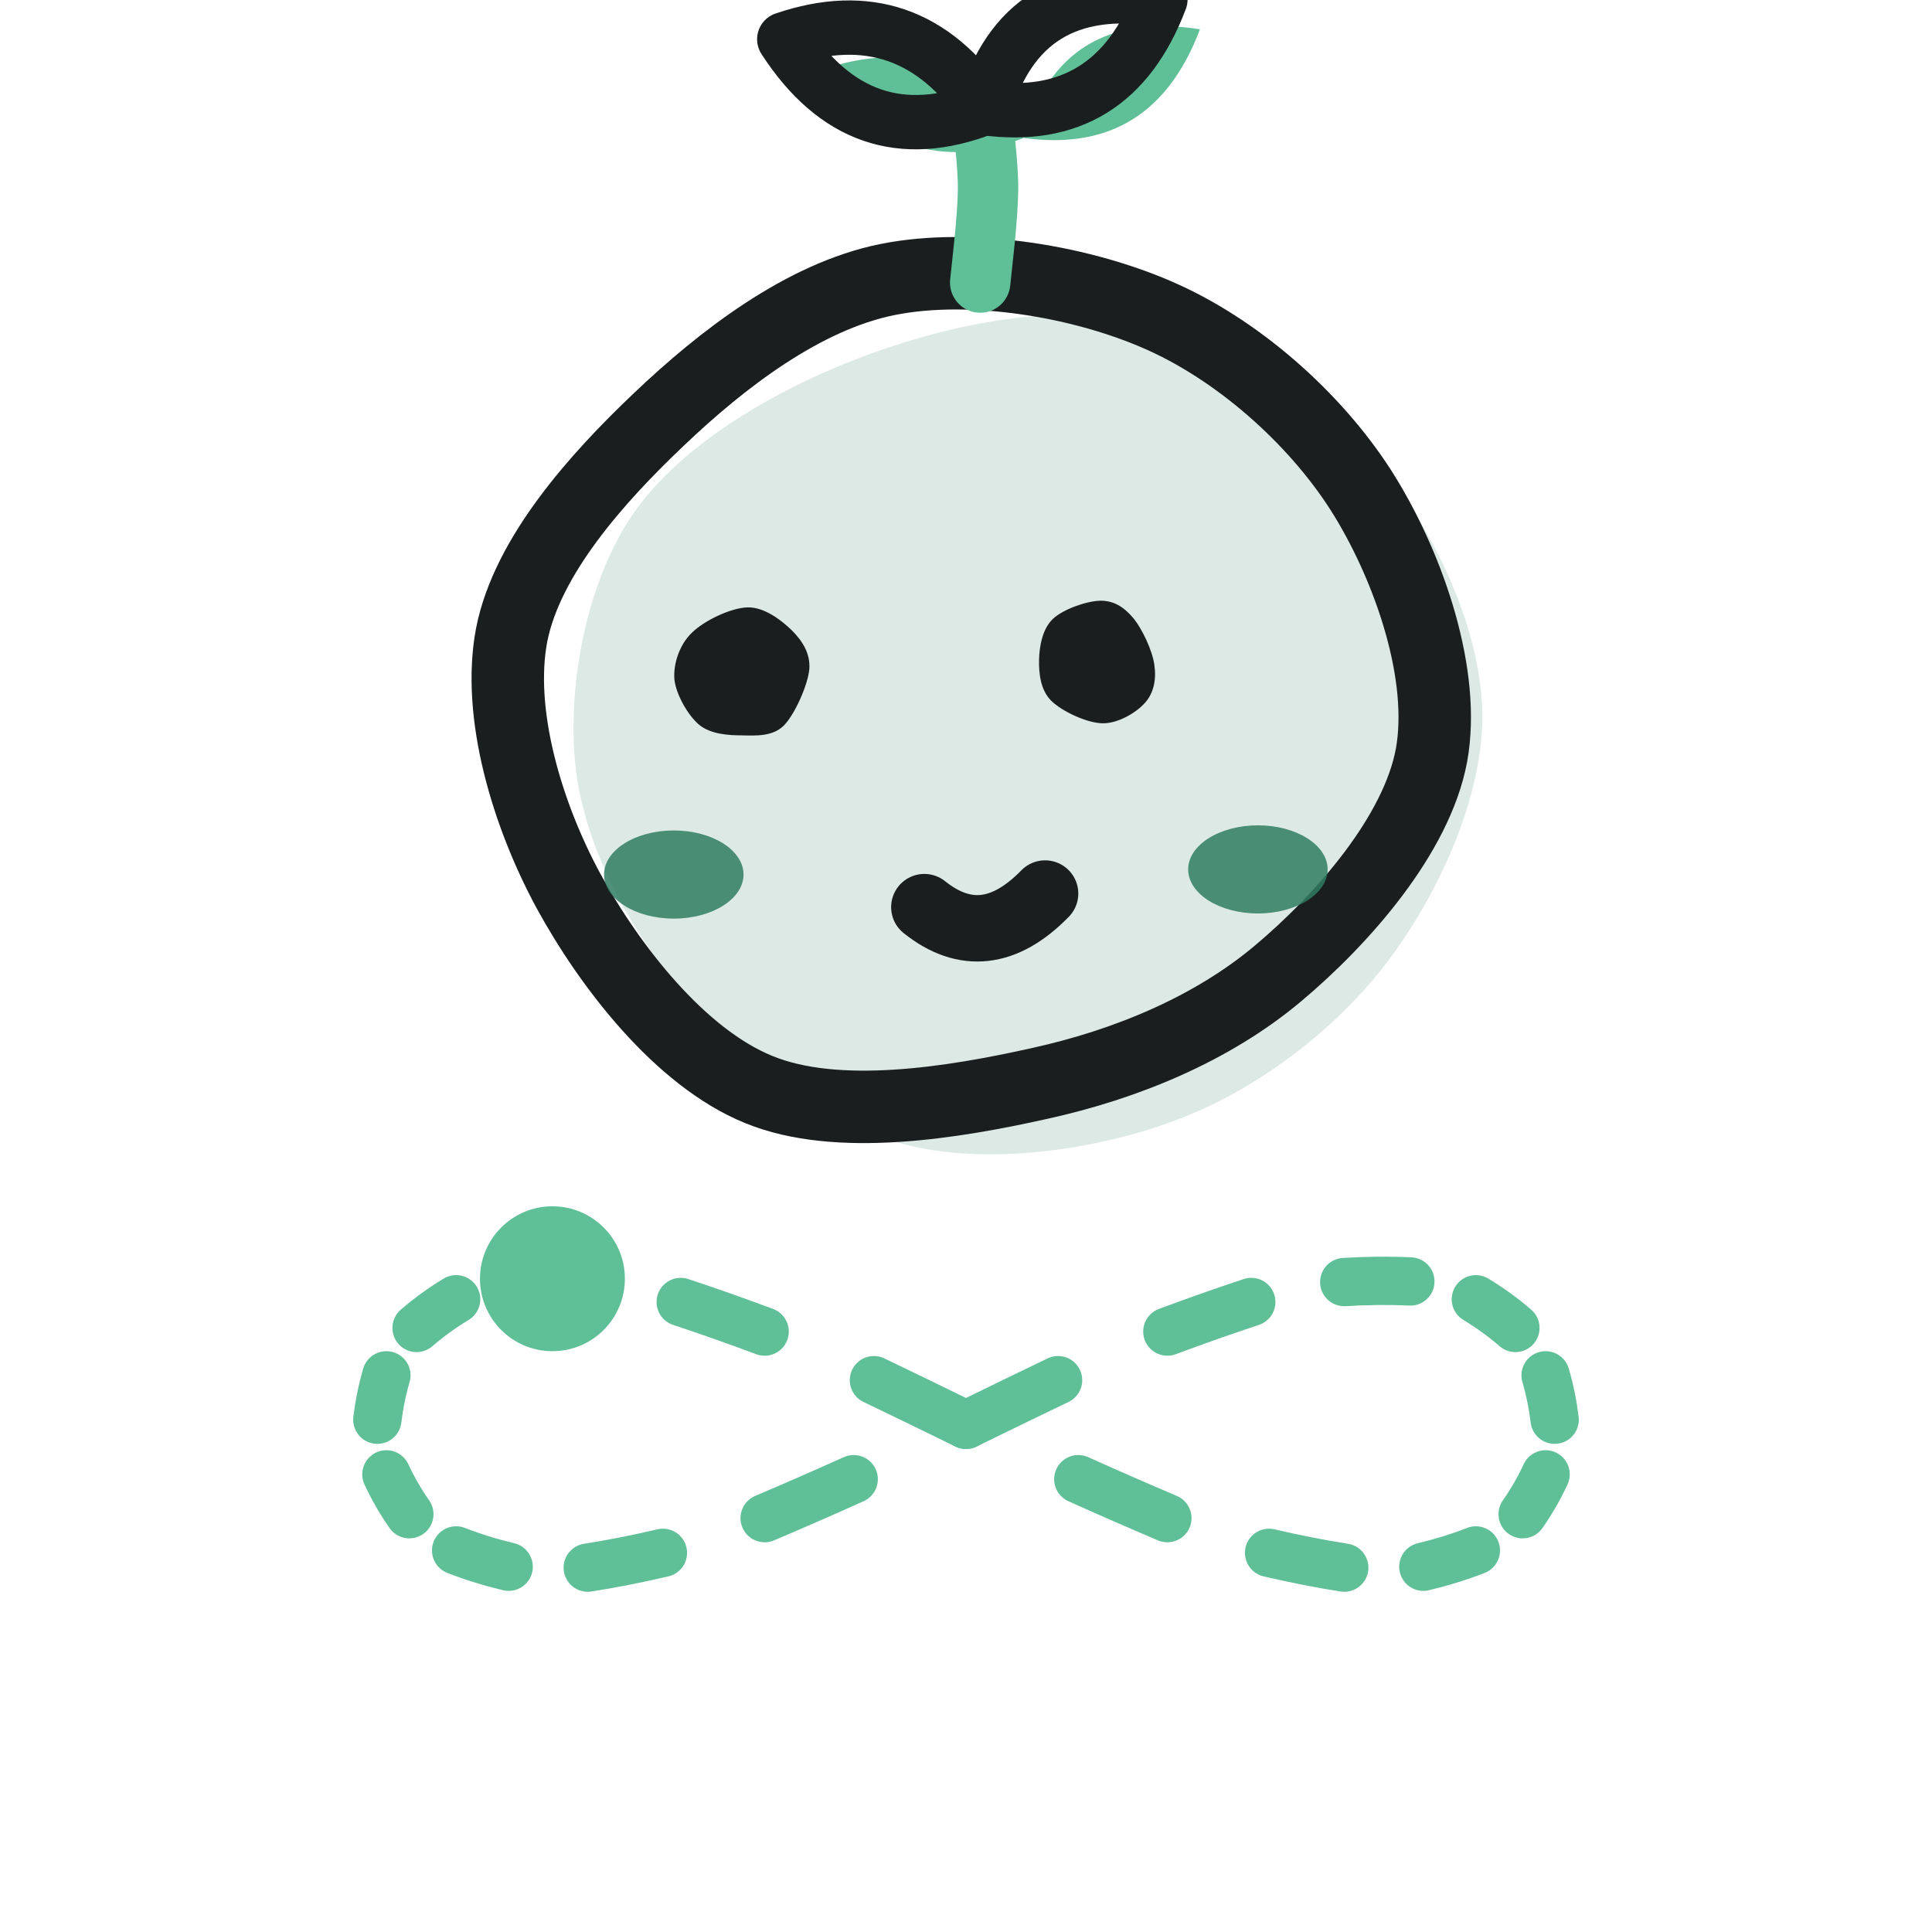
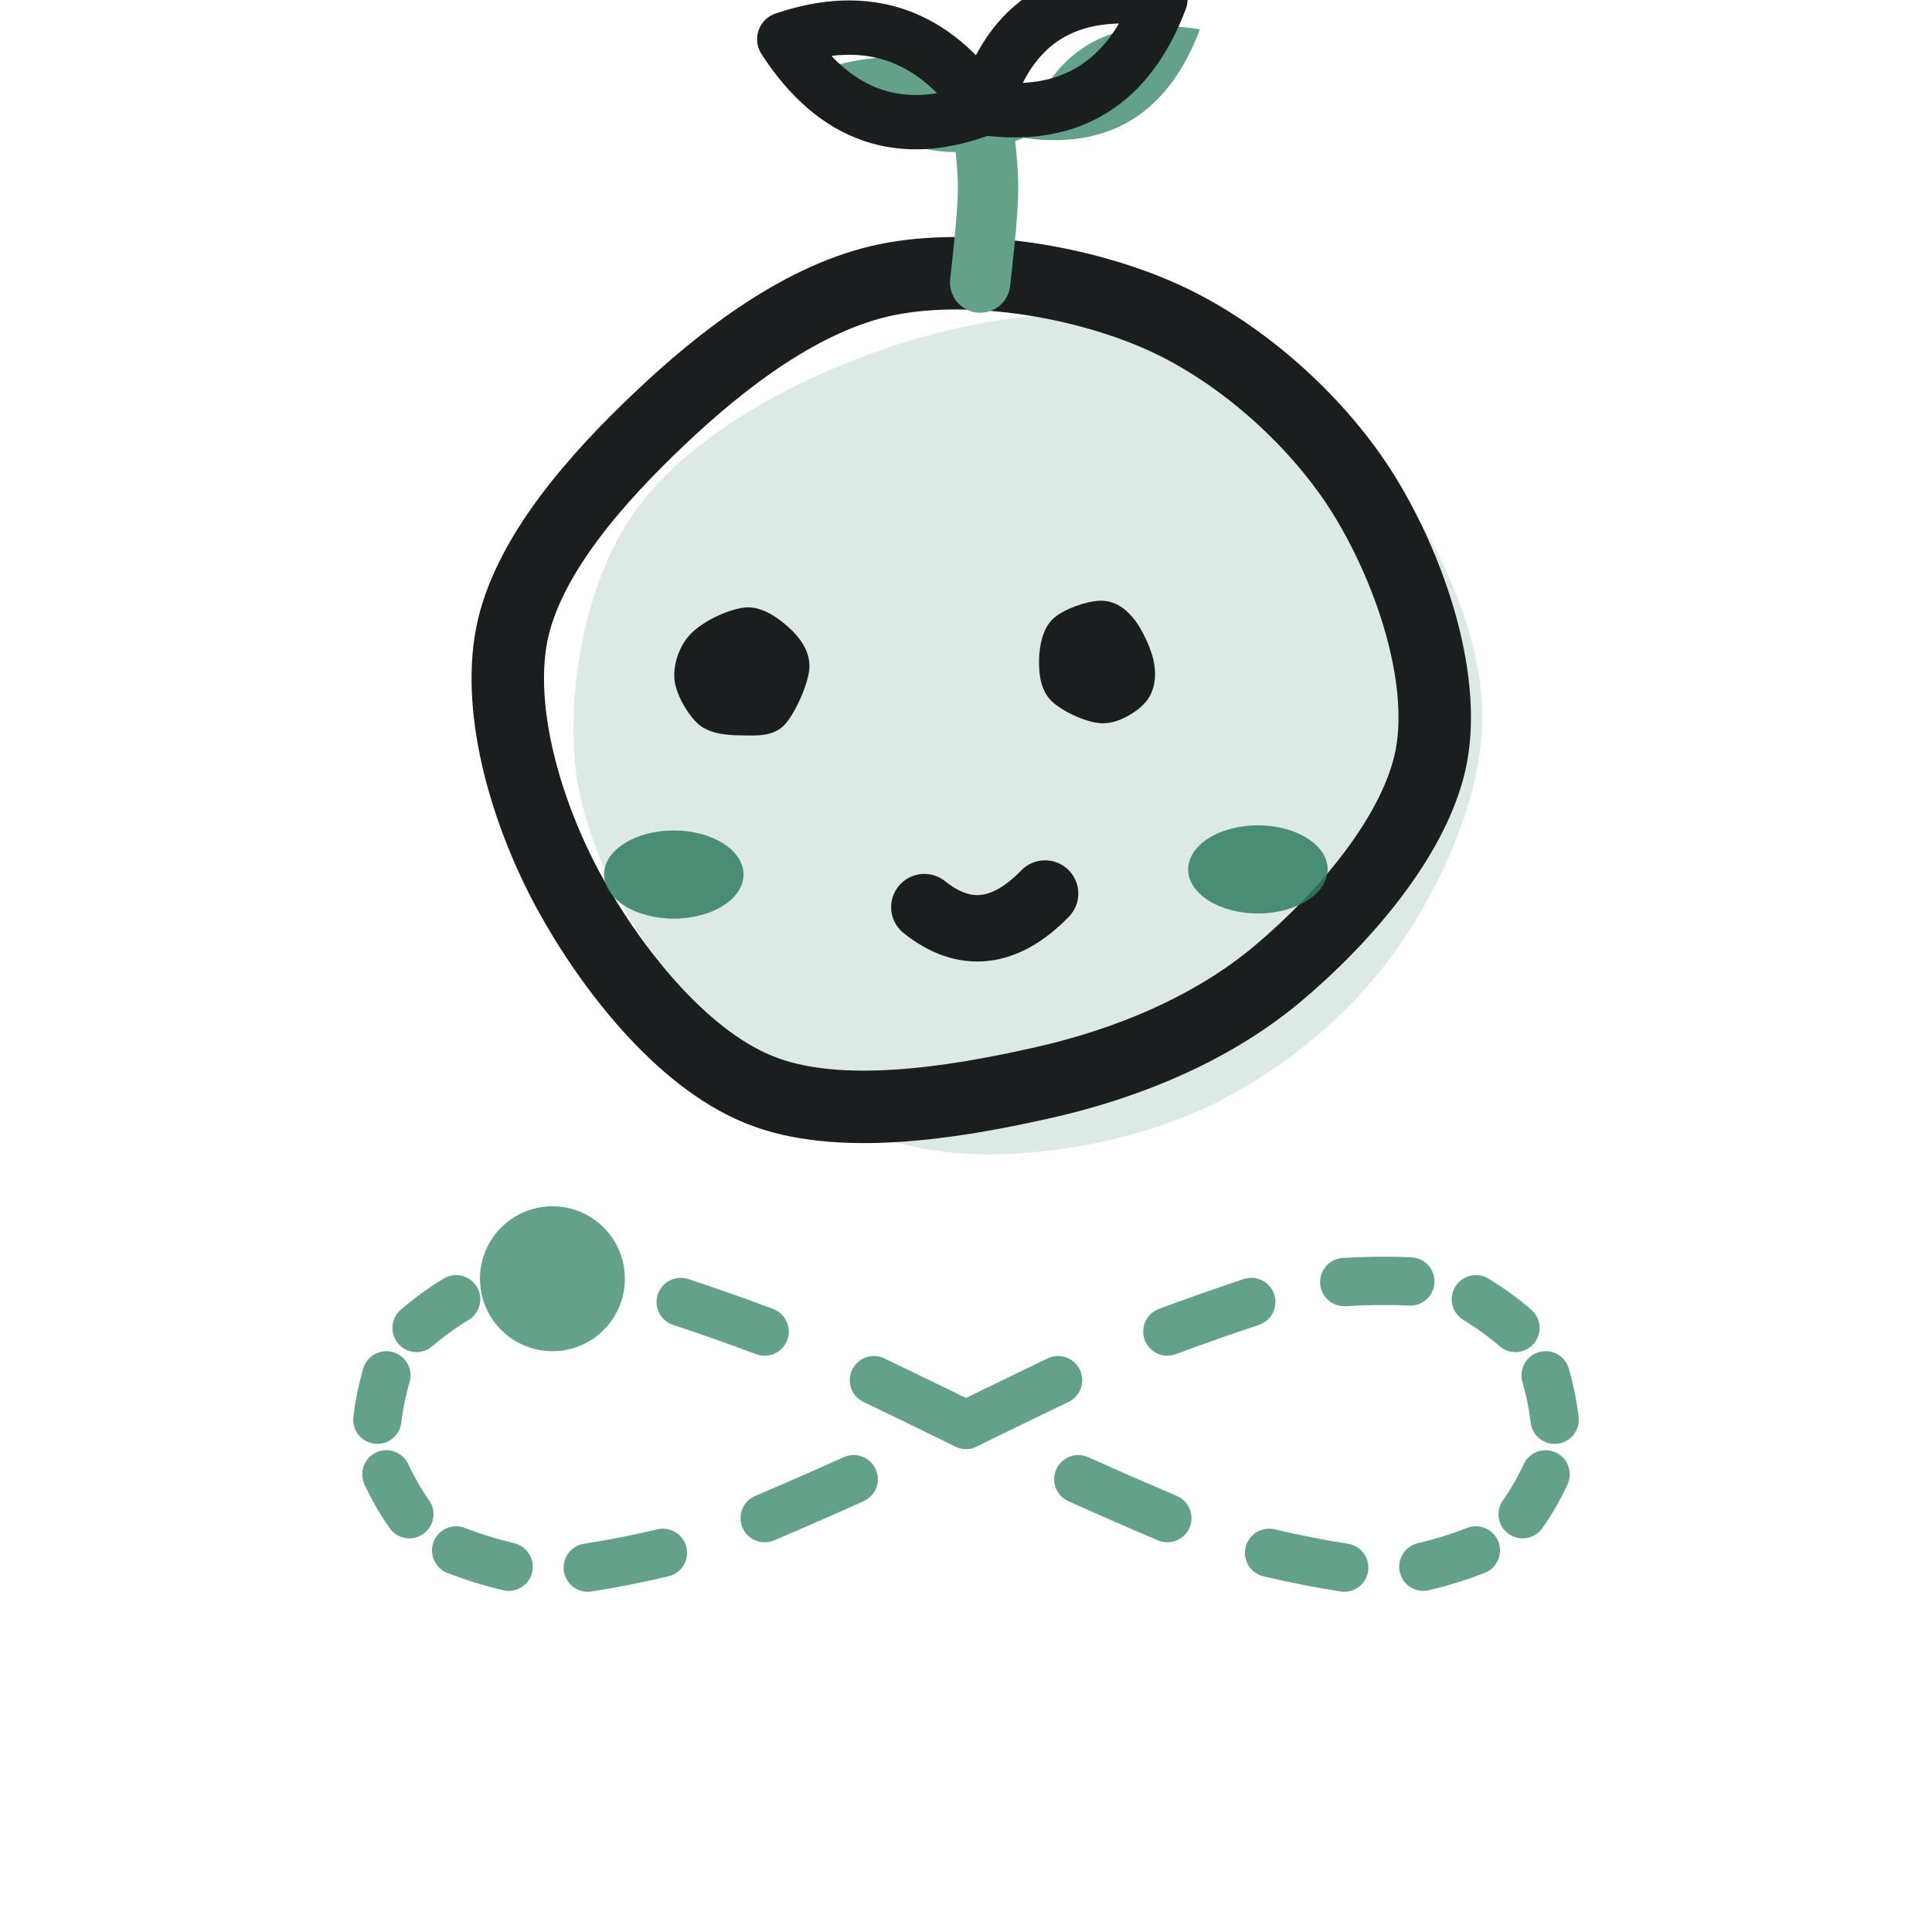
<svg xmlns="http://www.w3.org/2000/svg" viewBox="0 0 64 64" width="64" height="64">
  <path d="M28.28 11.93C31.03 10.85 34.58 10.05 37.46 10.6C40.34 11.16 43.61 13.12 45.55 15.27C47.49 17.42 49.01 20.76 49.1 23.49C49.19 26.22 47.75 29.42 46.1 31.67C44.45 33.93 41.85 35.97 39.18 37.02C36.52 38.07 32.87 38.61 30.13 37.95C27.4 37.29 24.61 35.13 22.77 33.05C20.93 30.97 19.38 28.11 19.07 25.44C18.77 22.78 19.41 19.31 20.95 17.06C22.48 14.8 25.53 13 28.28 11.93Z" fill="#DCE9E4" />
  <path d="M18.83 29.51 C17.47 27 16.45 23.64 16.95 21.03 C17.46 18.43 19.77 15.84 21.84 13.88 C23.91 11.91 26.61 9.82 29.4 9.26 C32.18 8.7 35.91 9.32 38.55 10.52 C41.19 11.72 43.74 14.04 45.22 16.46 C46.7 18.88 47.9 22.38 47.42 25.02 C46.93 27.65 44.48 30.45 42.32 32.26 C40.15 34.08 37.31 35.26 34.44 35.89 C31.58 36.53 27.73 37.16 25.13 36.09 C22.53 35.03 20.2 32.02 18.83 29.51Z" fill="none" stroke="#1B1E1F" stroke-width="2.4" stroke-linecap="round" stroke-linejoin="round" />
-   <path d="M33.91 4.57Q31.41 0.89 27.29 2.29Q29.8 6.17 33.91 4.57Z" fill="#5FBF97" />
-   <path d="M33.91 4.57Q38.17 5.16 39.75 0.97Q35.16 0.25 33.91 4.57Z" fill="#5FBF97" />
-   <path d="M32.47 9.36 C32.52 8.85 32.72 7.24 32.73 6.31 C32.74 5.38 32.56 4.19 32.52 3.77" fill="none" stroke="#5FBF97" stroke-width="2" stroke-linecap="round" stroke-linejoin="round" />
+   <path d="M33.91 4.57Q31.41 0.89 27.29 2.29Q29.8 6.17 33.91 4.57Z" fill="#63A189" />
+   <path d="M33.91 4.57Q38.17 5.16 39.75 0.97Q35.16 0.25 33.91 4.57Z" fill="#63A189" />
+   <path d="M32.47 9.36 C32.52 8.85 32.72 7.24 32.73 6.31 C32.74 5.38 32.56 4.19 32.52 3.77" fill="none" stroke="#63A189" stroke-width="2" stroke-linecap="round" stroke-linejoin="round" />
  <path d="M32.6 3.58 Q30.1 -0.1 25.98 1.3 Q28.49 5.18 32.6 3.58Z" fill="none" stroke="#1B1E1F" stroke-width="1.8" stroke-linecap="round" stroke-linejoin="round" />
  <path d="M32.6 3.58 Q36.86 4.17 38.44 -0.02 Q33.85 -0.74 32.6 3.58Z" fill="none" stroke="#1B1E1F" stroke-width="1.8" stroke-linecap="round" stroke-linejoin="round" />
  <ellipse cx="22.32" cy="28.97" rx="2.31" ry="1.46" fill="#2F7D62" fill-opacity="0.85" />
  <ellipse cx="41.67" cy="28.8" rx="2.31" ry="1.46" fill="#2F7D62" fill-opacity="0.85" />
  <path d="M30.62 30.05 Q32.62 31.65 34.62 29.6" fill="none" stroke="#1B1E1F" stroke-width="2.2" stroke-linecap="round" stroke-linejoin="round" />
-   <path d="M32 47.2 Q33.53 46.45 35.05 45.72" fill="none" stroke="#5FBF97" stroke-width="1.6" stroke-linecap="round" stroke-linejoin="round" />
-   <path d="M38.67 44.11 Q40.09 43.58 41.45 43.13" fill="none" stroke="#5FBF97" stroke-width="1.6" stroke-linecap="round" stroke-linejoin="round" />
-   <path d="M44.53 42.47 Q45.67 42.4 46.72 42.45" fill="none" stroke="#5FBF97" stroke-width="1.6" stroke-linecap="round" stroke-linejoin="round" />
-   <path d="M48.89 43.04 Q49.6 43.47 50.2 43.99" fill="none" stroke="#5FBF97" stroke-width="1.6" stroke-linecap="round" stroke-linejoin="round" />
-   <path d="M51.2 45.56 Q51.41 46.28 51.5 47.03" fill="none" stroke="#5FBF97" stroke-width="1.6" stroke-linecap="round" stroke-linejoin="round" />
-   <path d="M51.2 48.84 Q50.88 49.53 50.44 50.16" fill="none" stroke="#5FBF97" stroke-width="1.6" stroke-linecap="round" stroke-linejoin="round" />
-   <path d="M48.89 51.36 Q48.07 51.68 47.15 51.9" fill="none" stroke="#5FBF97" stroke-width="1.6" stroke-linecap="round" stroke-linejoin="round" />
-   <path d="M44.53 51.93 Q43.32 51.74 42.04 51.44" fill="none" stroke="#5FBF97" stroke-width="1.6" stroke-linecap="round" stroke-linejoin="round" />
-   <path d="M38.67 50.29 Q37.21 49.67 35.72 49" fill="none" stroke="#5FBF97" stroke-width="1.6" stroke-linecap="round" stroke-linejoin="round" />
-   <path d="M32 47.2 Q30.47 46.45 28.95 45.72" fill="none" stroke="#5FBF97" stroke-width="1.6" stroke-linecap="round" stroke-linejoin="round" />
-   <path d="M25.33 44.11 Q23.91 43.58 22.55 43.13" fill="none" stroke="#5FBF97" stroke-width="1.6" stroke-linecap="round" stroke-linejoin="round" />
-   <path d="M19.47 42.47 Q18.33 42.4 17.28 42.45" fill="none" stroke="#5FBF97" stroke-width="1.6" stroke-linecap="round" stroke-linejoin="round" />
-   <path d="M15.11 43.04 Q14.4 43.47 13.8 43.99" fill="none" stroke="#5FBF97" stroke-width="1.6" stroke-linecap="round" stroke-linejoin="round" />
-   <path d="M12.8 45.56 Q12.59 46.28 12.5 47.03" fill="none" stroke="#5FBF97" stroke-width="1.6" stroke-linecap="round" stroke-linejoin="round" />
-   <path d="M12.8 48.84 Q13.12 49.53 13.56 50.16" fill="none" stroke="#5FBF97" stroke-width="1.6" stroke-linecap="round" stroke-linejoin="round" />
-   <path d="M15.11 51.36 Q15.93 51.68 16.85 51.9" fill="none" stroke="#5FBF97" stroke-width="1.6" stroke-linecap="round" stroke-linejoin="round" />
-   <path d="M19.47 51.93 Q20.68 51.74 21.96 51.44" fill="none" stroke="#5FBF97" stroke-width="1.6" stroke-linecap="round" stroke-linejoin="round" />
-   <path d="M25.33 50.29 Q26.79 49.67 28.28 49" fill="none" stroke="#5FBF97" stroke-width="1.6" stroke-linecap="round" stroke-linejoin="round" />
-   <circle cx="18.3" cy="42.36" r="2.4" fill="#5FBF97" />
+   <path d="M32 47.2 Q33.53 46.45 35.05 45.72" fill="none" stroke="#63A189" stroke-width="1.6" stroke-linecap="round" stroke-linejoin="round" />
+   <path d="M38.67 44.11 Q40.09 43.58 41.45 43.13" fill="none" stroke="#63A189" stroke-width="1.6" stroke-linecap="round" stroke-linejoin="round" />
+   <path d="M44.53 42.47 Q45.67 42.4 46.72 42.45" fill="none" stroke="#63A189" stroke-width="1.6" stroke-linecap="round" stroke-linejoin="round" />
+   <path d="M48.89 43.04 Q49.6 43.47 50.2 43.99" fill="none" stroke="#63A189" stroke-width="1.6" stroke-linecap="round" stroke-linejoin="round" />
+   <path d="M51.2 45.56 Q51.41 46.28 51.5 47.03" fill="none" stroke="#63A189" stroke-width="1.6" stroke-linecap="round" stroke-linejoin="round" />
+   <path d="M51.2 48.84 Q50.88 49.53 50.44 50.16" fill="none" stroke="#63A189" stroke-width="1.6" stroke-linecap="round" stroke-linejoin="round" />
+   <path d="M48.89 51.36 Q48.07 51.68 47.15 51.9" fill="none" stroke="#63A189" stroke-width="1.6" stroke-linecap="round" stroke-linejoin="round" />
+   <path d="M44.53 51.93 Q43.32 51.74 42.04 51.44" fill="none" stroke="#63A189" stroke-width="1.6" stroke-linecap="round" stroke-linejoin="round" />
+   <path d="M38.67 50.29 Q37.21 49.67 35.72 49" fill="none" stroke="#63A189" stroke-width="1.6" stroke-linecap="round" stroke-linejoin="round" />
+   <path d="M32 47.2 Q30.47 46.45 28.95 45.72" fill="none" stroke="#63A189" stroke-width="1.6" stroke-linecap="round" stroke-linejoin="round" />
+   <path d="M25.33 44.11 Q23.91 43.58 22.55 43.13" fill="none" stroke="#63A189" stroke-width="1.6" stroke-linecap="round" stroke-linejoin="round" />
+   <path d="M19.47 42.47 Q18.33 42.4 17.28 42.45" fill="none" stroke="#63A189" stroke-width="1.6" stroke-linecap="round" stroke-linejoin="round" />
+   <path d="M15.11 43.04 Q14.4 43.47 13.8 43.99" fill="none" stroke="#63A189" stroke-width="1.6" stroke-linecap="round" stroke-linejoin="round" />
+   <path d="M12.8 45.56 Q12.59 46.28 12.5 47.03" fill="none" stroke="#63A189" stroke-width="1.6" stroke-linecap="round" stroke-linejoin="round" />
+   <path d="M12.8 48.84 Q13.12 49.53 13.56 50.16" fill="none" stroke="#63A189" stroke-width="1.6" stroke-linecap="round" stroke-linejoin="round" />
+   <path d="M15.11 51.36 Q15.93 51.68 16.85 51.9" fill="none" stroke="#63A189" stroke-width="1.6" stroke-linecap="round" stroke-linejoin="round" />
+   <path d="M19.47 51.93 Q20.68 51.74 21.96 51.44" fill="none" stroke="#63A189" stroke-width="1.6" stroke-linecap="round" stroke-linejoin="round" />
+   <path d="M25.33 50.29 Q26.79 49.67 28.28 49" fill="none" stroke="#63A189" stroke-width="1.6" stroke-linecap="round" stroke-linejoin="round" />
+   <circle cx="18.3" cy="42.36" r="2.4" fill="#63A189" />
  <path d="M26.81 22.17 C26.76 22.69 26.33 23.67 25.96 24.04 C25.59 24.4 25.05 24.37 24.58 24.36 C24.12 24.36 23.54 24.32 23.16 24.01 C22.79 23.7 22.39 23 22.34 22.5 C22.3 21.99 22.51 21.35 22.92 20.96 C23.32 20.56 24.22 20.13 24.77 20.12 C25.32 20.11 25.88 20.54 26.23 20.88 C26.57 21.22 26.85 21.64 26.81 22.17Z" fill="#1B1E1F" />
  <path d="M38.24 22.03 C38.31 22.5 38.22 22.96 37.93 23.28 C37.65 23.6 37.04 23.97 36.52 23.96 C36 23.95 35.17 23.56 34.82 23.21 C34.47 22.86 34.41 22.31 34.42 21.86 C34.43 21.41 34.53 20.84 34.87 20.51 C35.21 20.18 36 19.91 36.44 19.9 C36.88 19.89 37.22 20.1 37.52 20.45 C37.83 20.81 38.18 21.56 38.24 22.03Z" fill="#1B1E1F" />
</svg>
